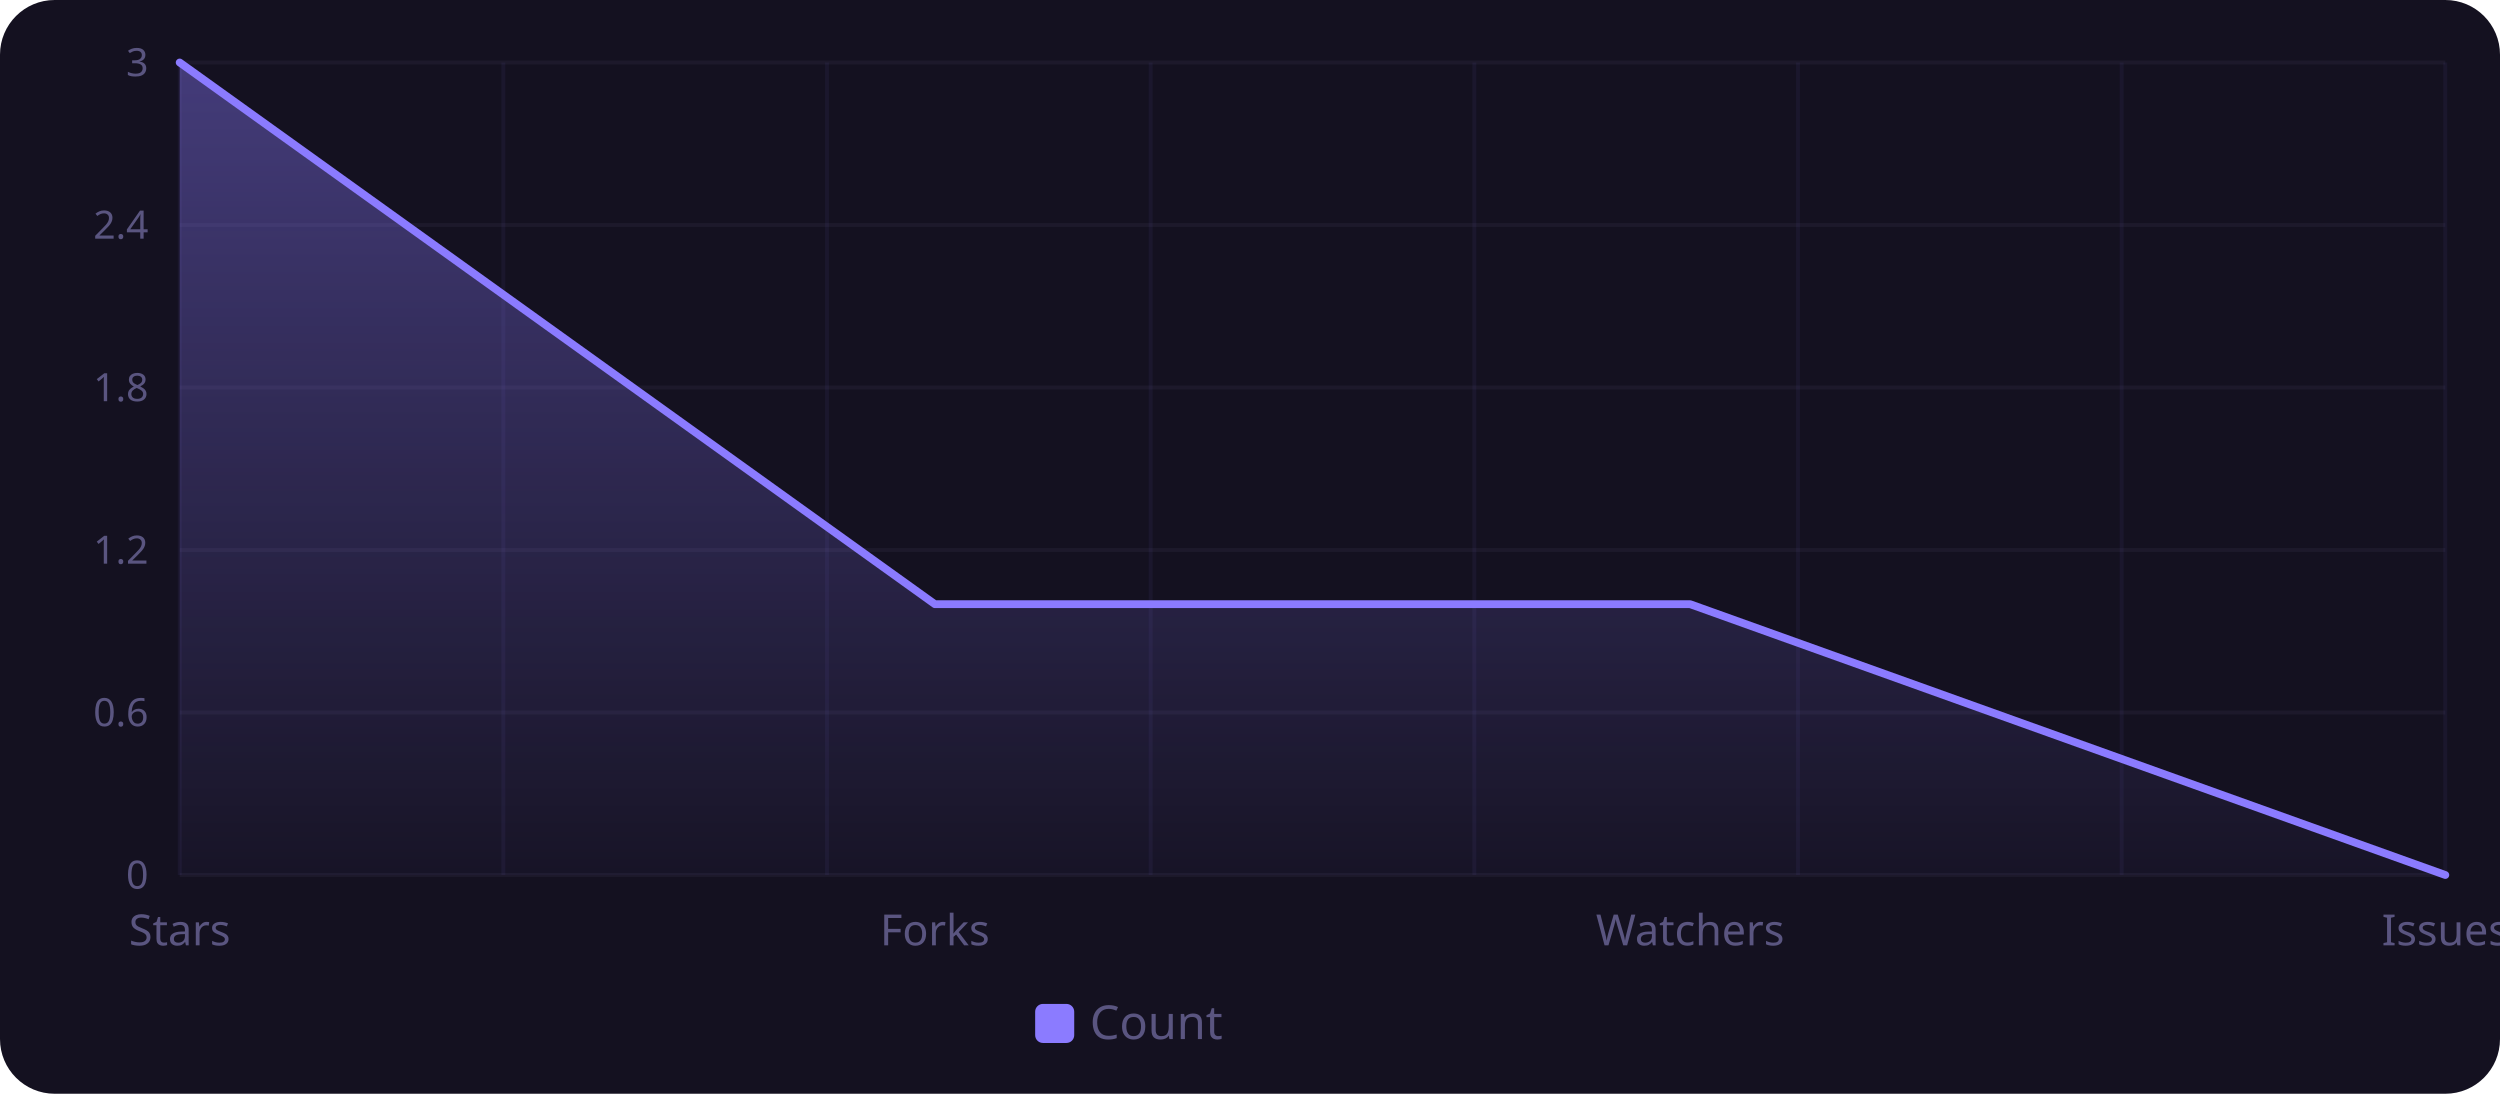
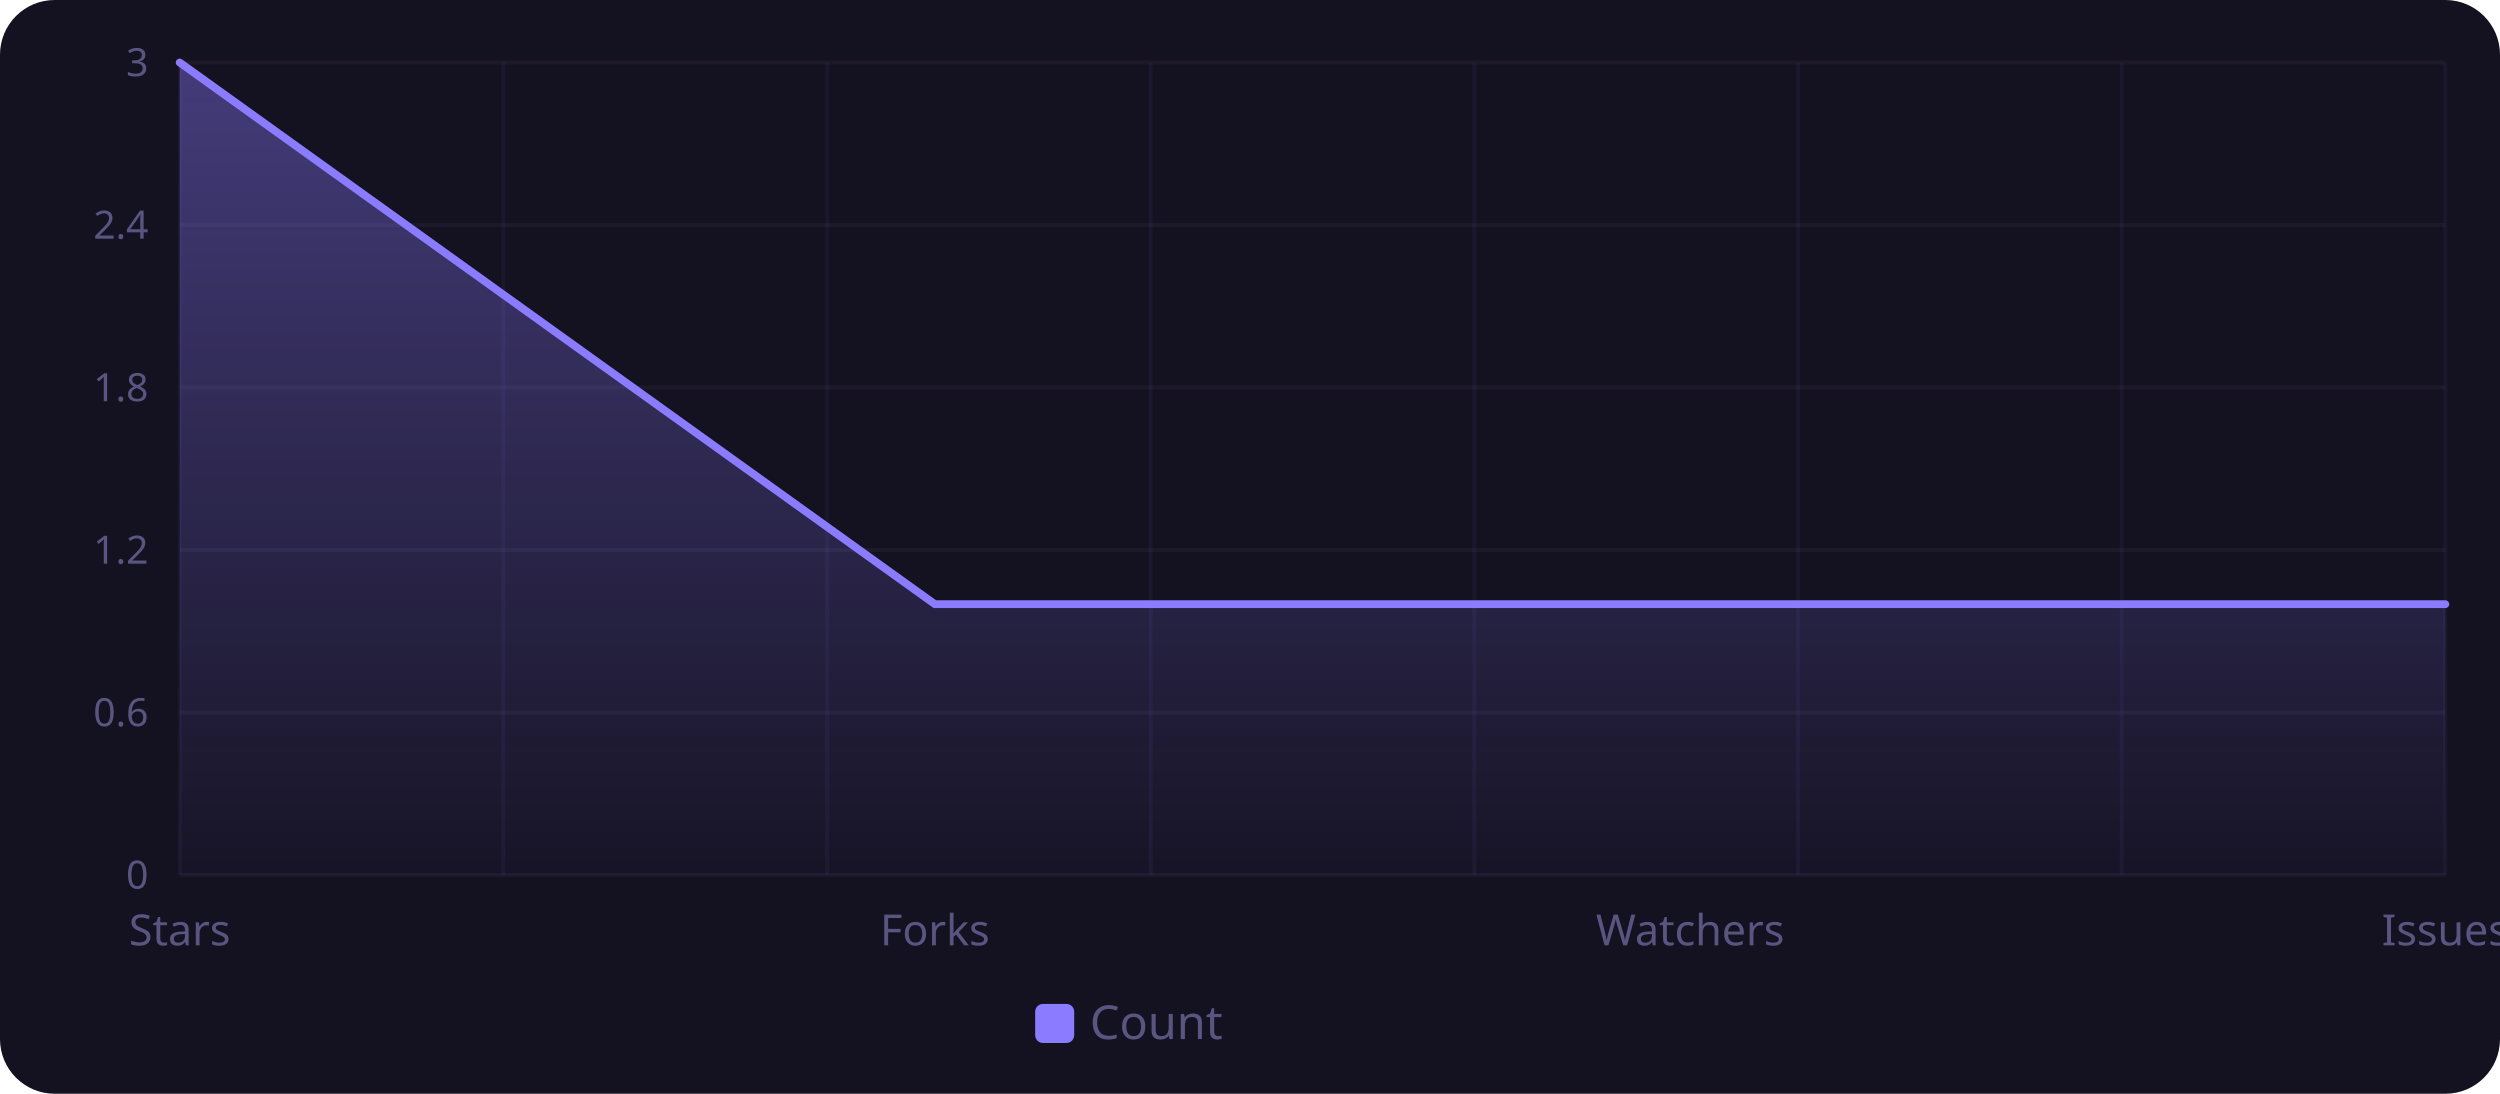
<svg xmlns="http://www.w3.org/2000/svg" width="640" height="280" viewBox="0 0 640 280">
  <rect x="0" y="0" width="640" height="280" rx="14" fill="#141120" />
  <defs>
-     <linearGradient id="pcgrad-1-slto" x1="0" y1="0" x2="0" y2="1">
+     <linearGradient id="pcgrad-1-pkae" x1="0" y1="0" x2="0" y2="1">
      <stop offset="0%" stop-color="#8b7bff" stop-opacity="0.4" />
      <stop offset="100%" stop-color="#8b7bff" stop-opacity="0.03" />
    </linearGradient>
  </defs>
  <line x1="46" y1="16" x2="626" y2="16" stroke="#5a5580" stroke-width="1" opacity="0.12" />
  <line x1="46" y1="57.6" x2="626" y2="57.6" stroke="#5a5580" stroke-width="1" opacity="0.12" />
  <line x1="46" y1="99.2" x2="626" y2="99.2" stroke="#5a5580" stroke-width="1" opacity="0.12" />
  <line x1="46" y1="140.8" x2="626" y2="140.8" stroke="#5a5580" stroke-width="1" opacity="0.12" />
  <line x1="46" y1="182.4" x2="626" y2="182.4" stroke="#5a5580" stroke-width="1" opacity="0.12" />
  <line x1="46" y1="224" x2="626" y2="224" stroke="#5a5580" stroke-width="1" opacity="0.12" />
  <line x1="46" y1="16" x2="46" y2="224" stroke="#4a4490" stroke-width="1" opacity="0.12" />
  <line x1="128.86" y1="16" x2="128.86" y2="224" stroke="#4a4490" stroke-width="1" opacity="0.12" />
  <line x1="211.71" y1="16" x2="211.71" y2="224" stroke="#4a4490" stroke-width="1" opacity="0.12" />
  <line x1="294.57" y1="16" x2="294.57" y2="224" stroke="#4a4490" stroke-width="1" opacity="0.12" />
  <line x1="377.43" y1="16" x2="377.43" y2="224" stroke="#4a4490" stroke-width="1" opacity="0.12" />
  <line x1="460.29" y1="16" x2="460.29" y2="224" stroke="#4a4490" stroke-width="1" opacity="0.12" />
  <line x1="543.14" y1="16" x2="543.14" y2="224" stroke="#4a4490" stroke-width="1" opacity="0.12" />
  <line x1="626" y1="16" x2="626" y2="224" stroke="#4a4490" stroke-width="1" opacity="0.12" />
  <text x="38" y="19.5" font-size="10" fill="#5a5580" font-family="sans-serif" text-anchor="end">3</text>
  <text x="38" y="61.1" font-size="10" fill="#5a5580" font-family="sans-serif" text-anchor="end">2.4</text>
  <text x="38" y="102.7" font-size="10" fill="#5a5580" font-family="sans-serif" text-anchor="end">1.8</text>
  <text x="38" y="144.3" font-size="10" fill="#5a5580" font-family="sans-serif" text-anchor="end">1.2</text>
  <text x="38" y="185.9" font-size="10" fill="#5a5580" font-family="sans-serif" text-anchor="end">0.6</text>
  <text x="38" y="227.5" font-size="10" fill="#5a5580" font-family="sans-serif" text-anchor="end">0</text>
-   <path d="M46,16 L239.33,154.67 L432.67,154.67 L626,224 L626,224 L46,224 Z" fill="url(#pcgrad-1-slto)" stroke="none" />
-   <path d="M46,16 L239.33,154.67 L432.67,154.67 L626,224" fill="none" stroke="#8b7bff" stroke-width="2" stroke-linejoin="round" stroke-linecap="round" />
+   <path d="M46,16 L239.33,154.67 L432.67,154.67 L626,154.67 L626,224 L46,224 Z" fill="url(#pcgrad-1-pkae)" stroke="none" />
+   <path d="M46,16 L239.33,154.67 L432.67,154.67 L626,154.67" fill="none" stroke="#8b7bff" stroke-width="2" stroke-linejoin="round" stroke-linecap="round" />
  <text x="46" y="242" font-size="11" fill="#5a5580" font-family="sans-serif" text-anchor="middle">Stars</text>
  <text x="239.33" y="242" font-size="11" fill="#5a5580" font-family="sans-serif" text-anchor="middle">Forks</text>
  <text x="432.67" y="242" font-size="11" fill="#5a5580" font-family="sans-serif" text-anchor="middle">Watchers</text>
  <text x="626" y="242" font-size="11" fill="#5a5580" font-family="sans-serif" text-anchor="middle">Issues</text>
  <rect x="265" y="257" width="10" height="10" rx="2" fill="#8b7bff" />
  <text x="279" y="266" font-size="12" fill="#5a5580" font-family="sans-serif">Count</text>
</svg>
